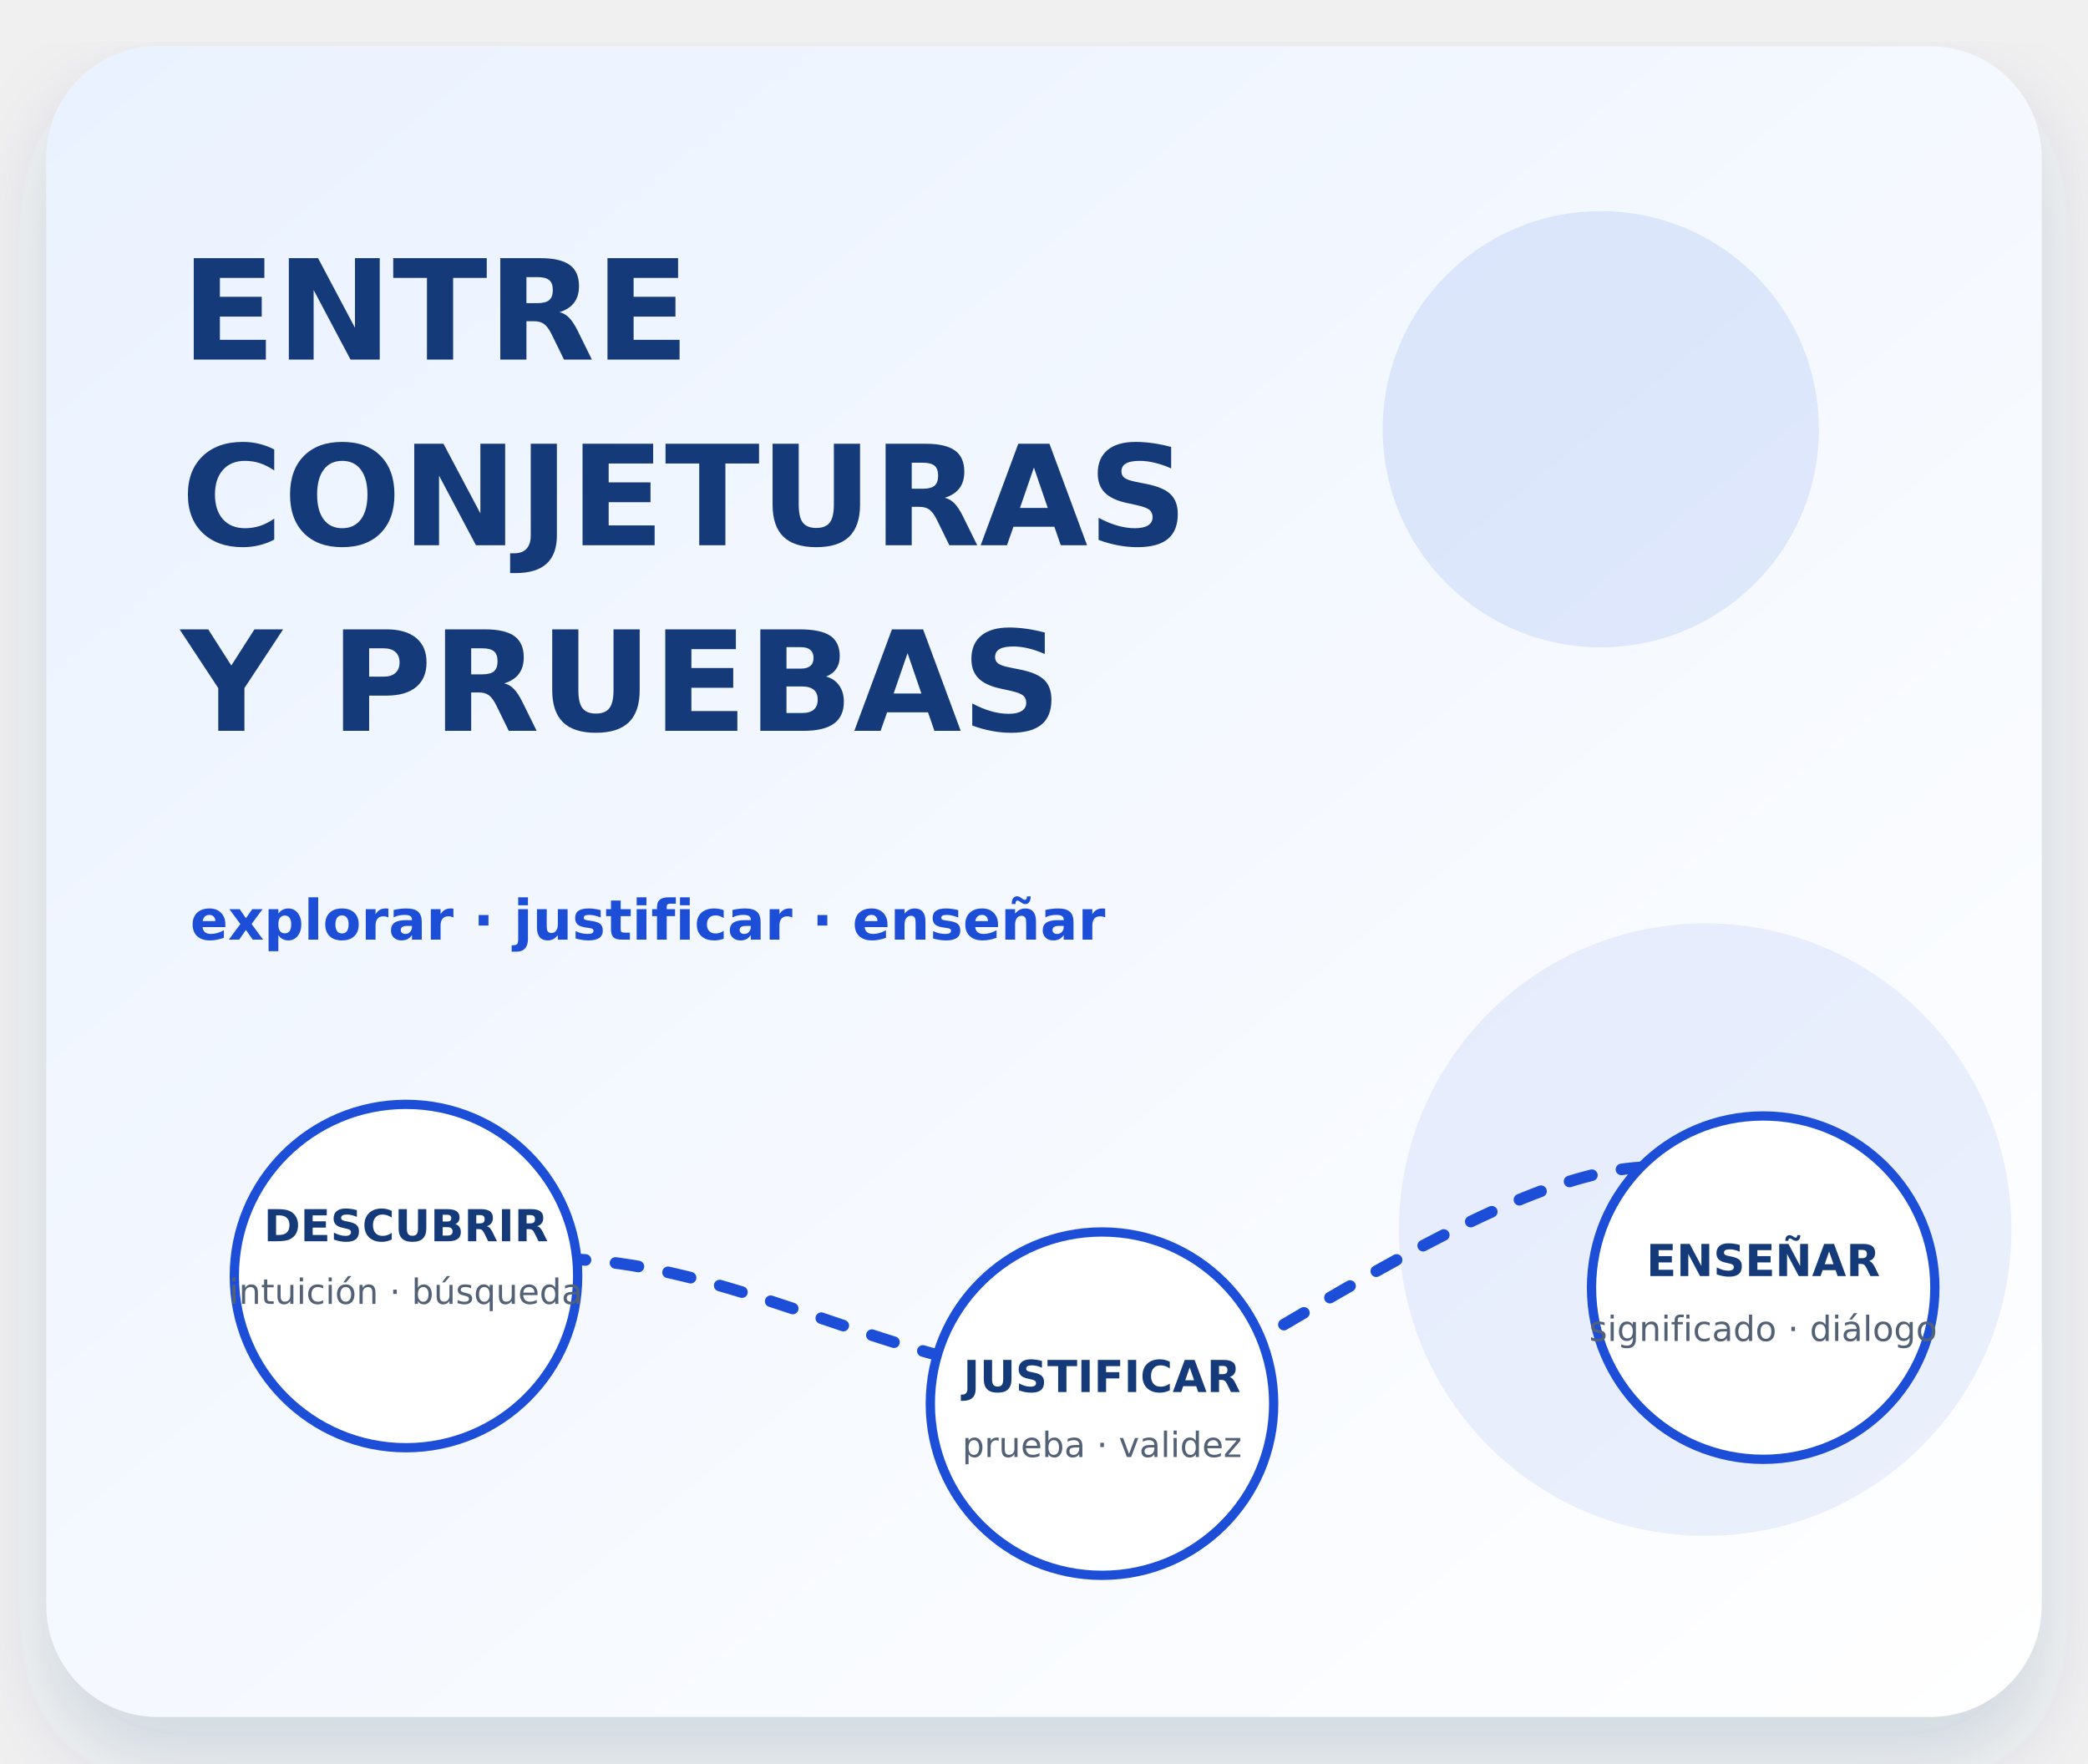
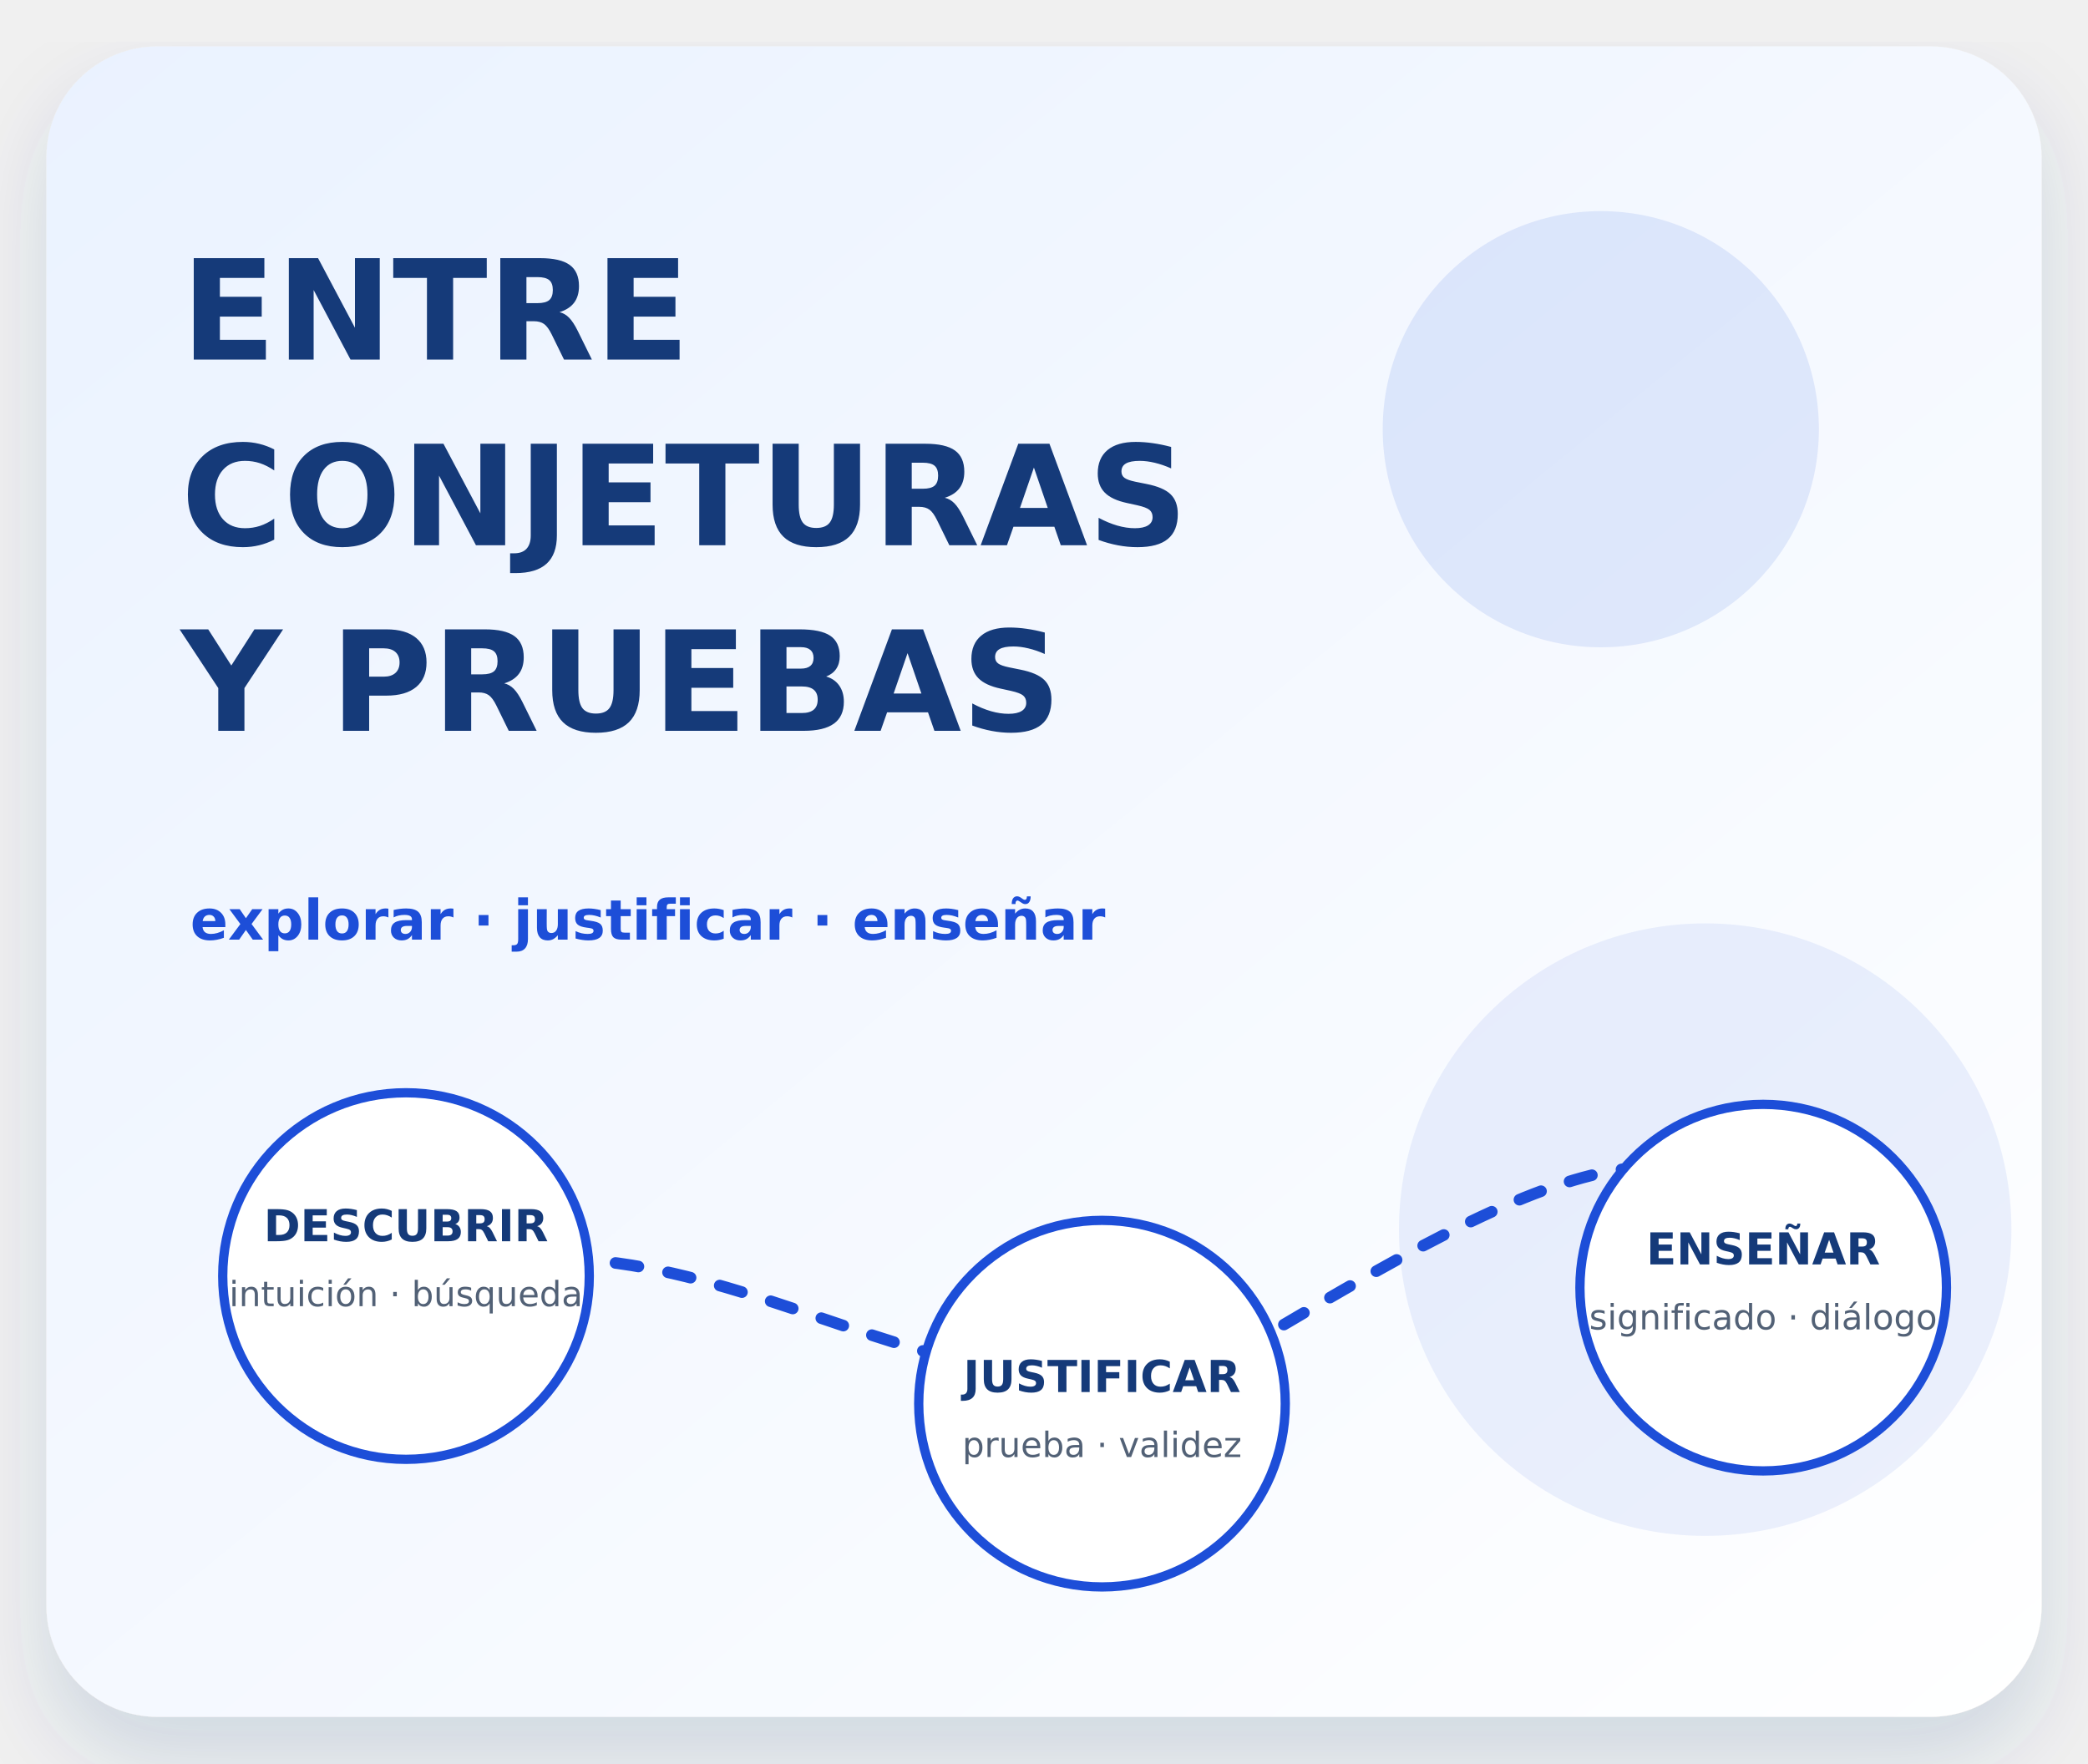
<svg xmlns="http://www.w3.org/2000/svg" viewBox="0 0 900 760">
  <defs>
    <linearGradient id="bg" x1="0" x2="1" y1="0" y2="1">
      <stop stop-color="#eaf2ff" />
      <stop offset="1" stop-color="#ffffff" />
    </linearGradient>
    <filter id="shadow" x="-20%" y="-20%" width="140%" height="140%">
      <feDropShadow dx="0" dy="18" stdDeviation="18" flood-color="#163d86" flood-opacity=".14" />
    </filter>
    <style>.title{font-family:DejaVu Sans,Arial,sans-serif;font-size:60px;font-weight:800;fill:#153a79}.small{font-family:DejaVu Sans,Arial,sans-serif;font-size:24px;font-weight:600;fill:#1d4ed8}.node{fill:#fff;stroke:#1d4ed8;stroke-width:4}.label{font-family:DejaVu Sans,Arial,sans-serif;font-size:19px;font-weight:700;fill:#153a79}.sub{font-family:DejaVu Sans,Arial,sans-serif;font-size:15px;font-weight:400;fill:#526176}</style>
  </defs>
  <rect x="20" y="20" width="860" height="720" rx="48" fill="url(#bg)" filter="url(#shadow)" />
  <circle cx="690" cy="185" r="94" fill="#1d4ed8" opacity=".11" />
  <circle cx="735" cy="530" r="132" fill="#1d4ed8" opacity=".08" />
  <text x="78" y="155" class="title">ENTRE</text>
  <text x="78" y="235" class="title">CONJETURAS</text>
  <text x="78" y="315" class="title">Y PRUEBAS</text>
  <text x="82" y="405" class="small">explorar · justificar · enseñar</text>
  <path d="M175 555 C310 500, 420 650, 555 570 S750 470, 790 575" fill="none" stroke="#1d4ed8" stroke-width="5" stroke-linecap="round" stroke-dasharray="10 13" />
-   <circle cx="175" cy="550" r="74" class="node" />
+   <circle cx="175" cy="550" r="79" class="node" />
  <text x="175" y="535" text-anchor="middle" class="label">DESCUBRIR</text>
-   <text x="175" y="562" text-anchor="middle" class="sub">intuición · búsqueda</text>
-   <circle cx="475" cy="605" r="74" class="node" />
+   <text x="175" y="563" text-anchor="middle" class="sub">intuición · búsqueda</text>
+   <circle cx="475" cy="605" r="79" class="node" />
  <text x="475" y="600" text-anchor="middle" class="label">JUSTIFICAR</text>
  <text x="475" y="628" text-anchor="middle" class="sub">prueba · validez</text>
-   <circle cx="760" cy="555" r="74" class="node" />
-   <text x="760" y="550" text-anchor="middle" class="label">ENSEÑAR</text>
-   <text x="760" y="578" text-anchor="middle" class="sub">significado · diálogo</text>
+   <circle cx="760" cy="555" r="79" class="node" />
+   <text x="760" y="545" text-anchor="middle" class="label">ENSEÑAR</text>
+   <text x="760" y="573" text-anchor="middle" class="sub">significado · diálogo</text>
</svg>
